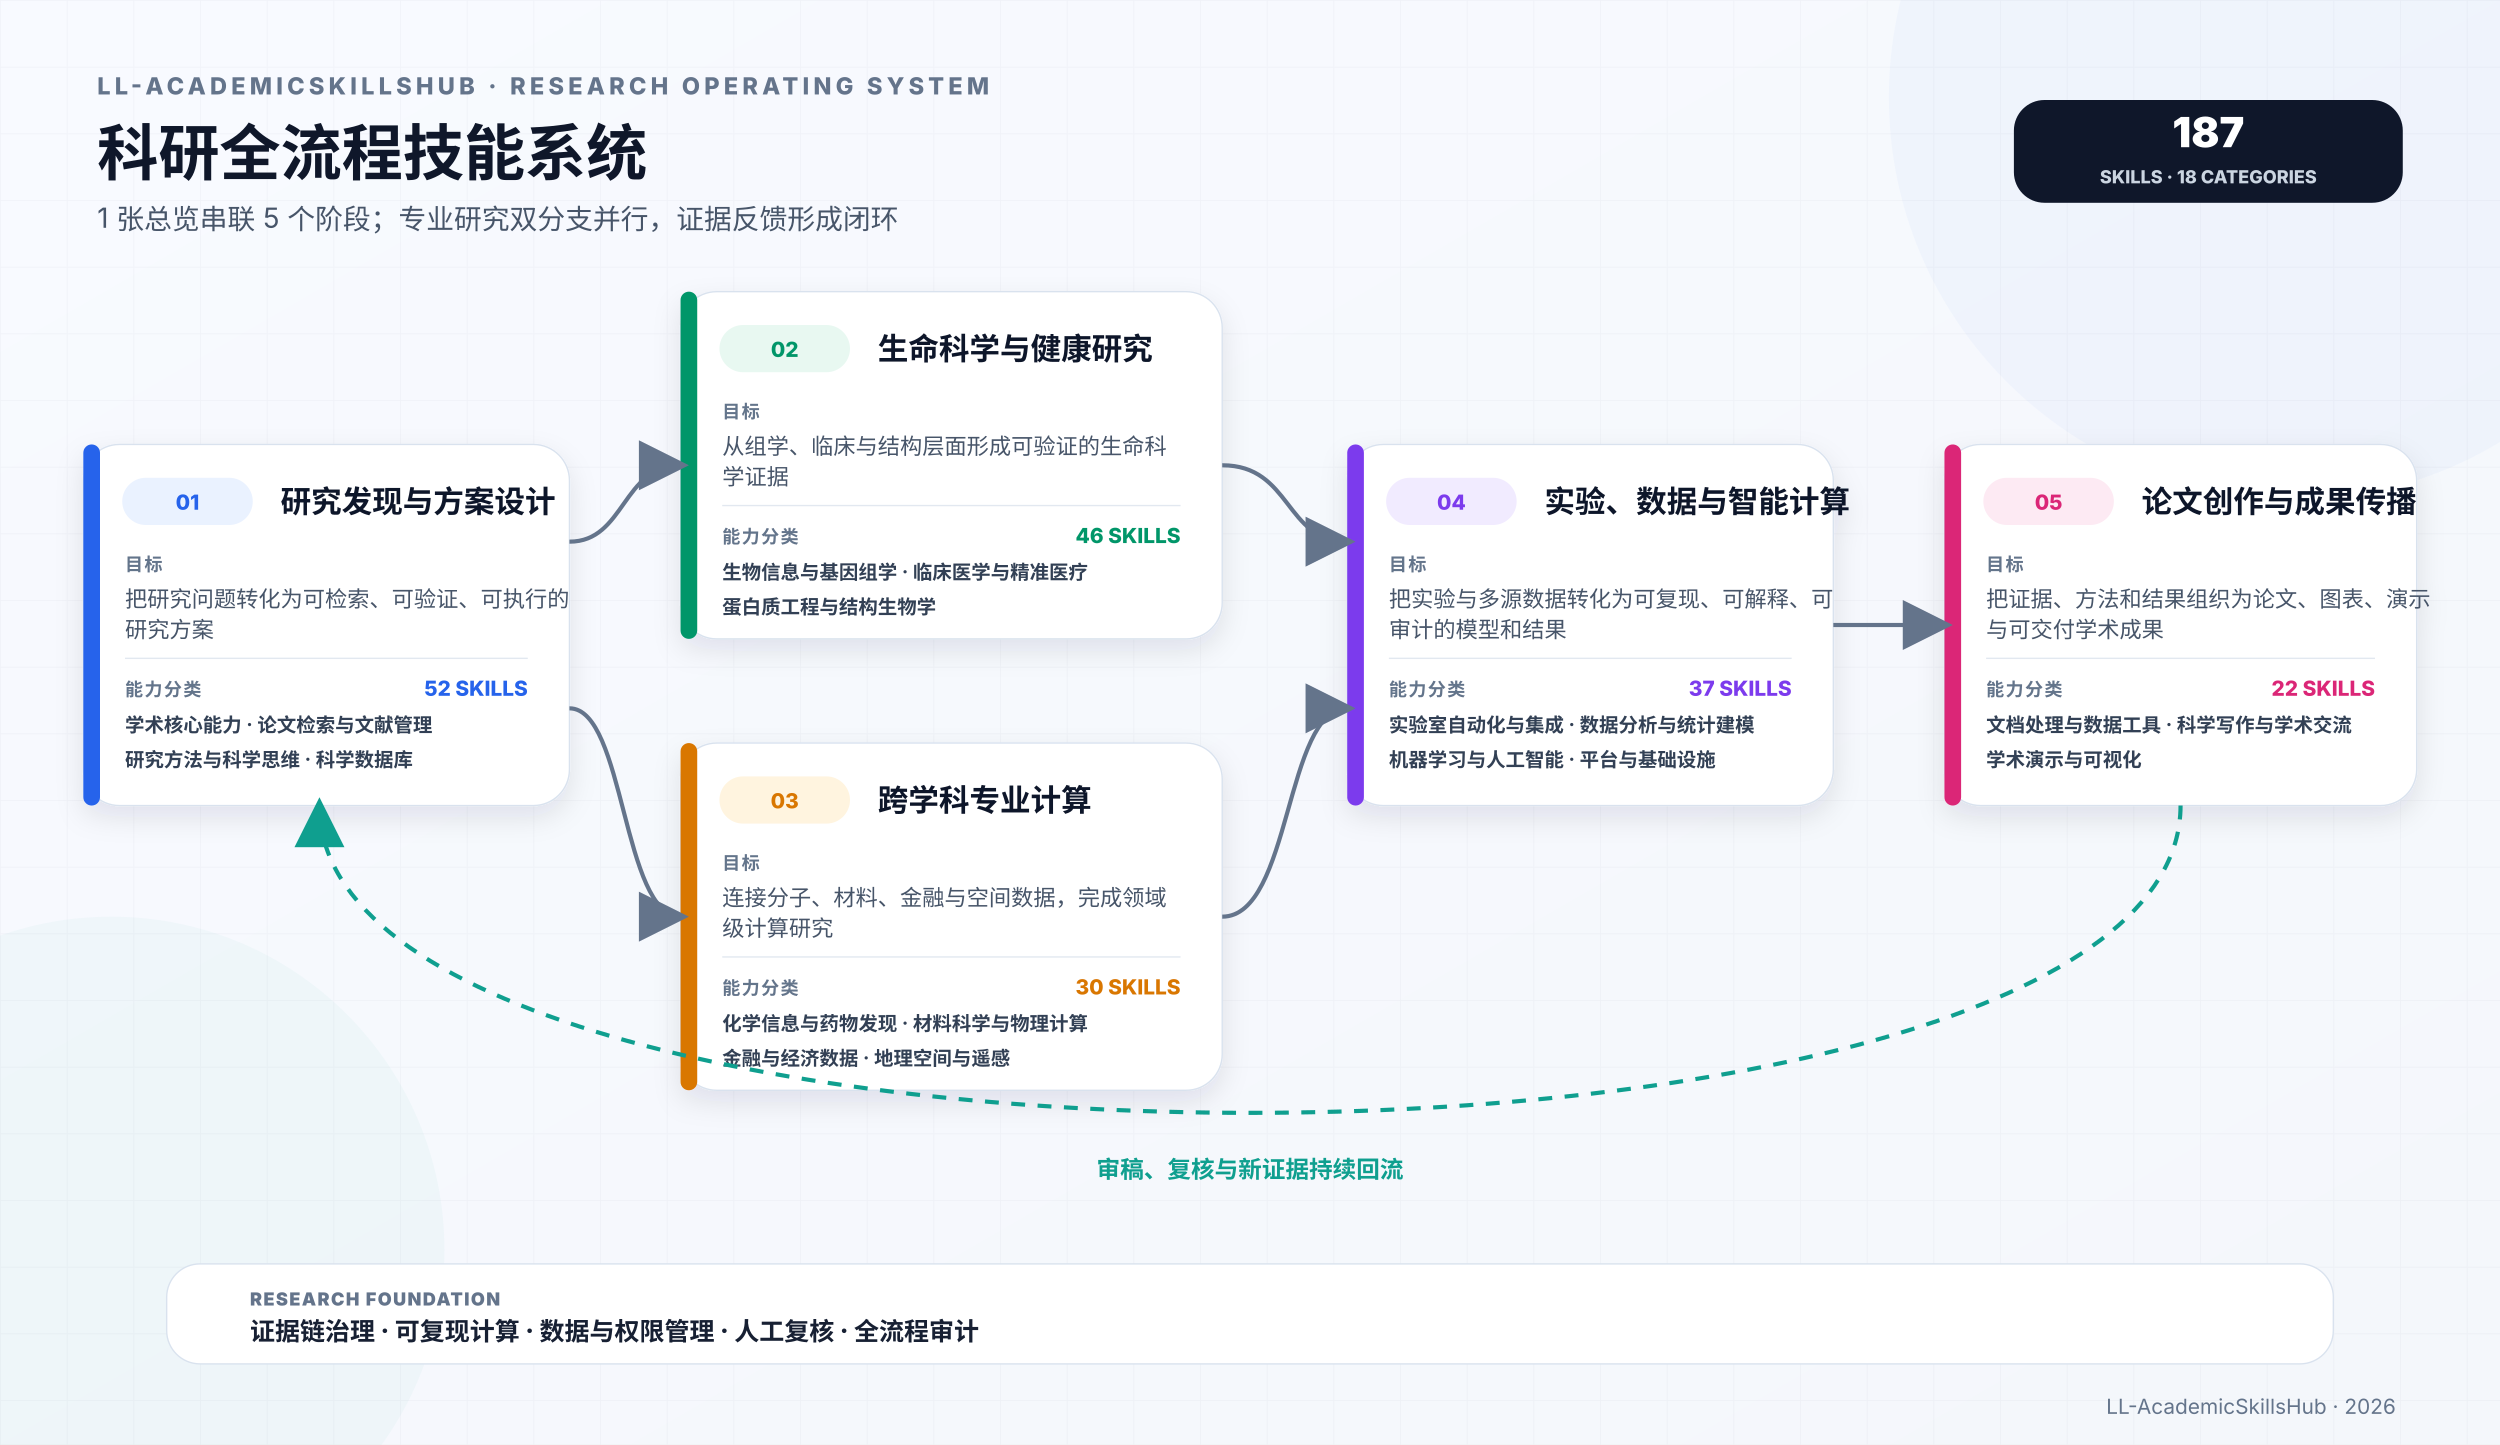
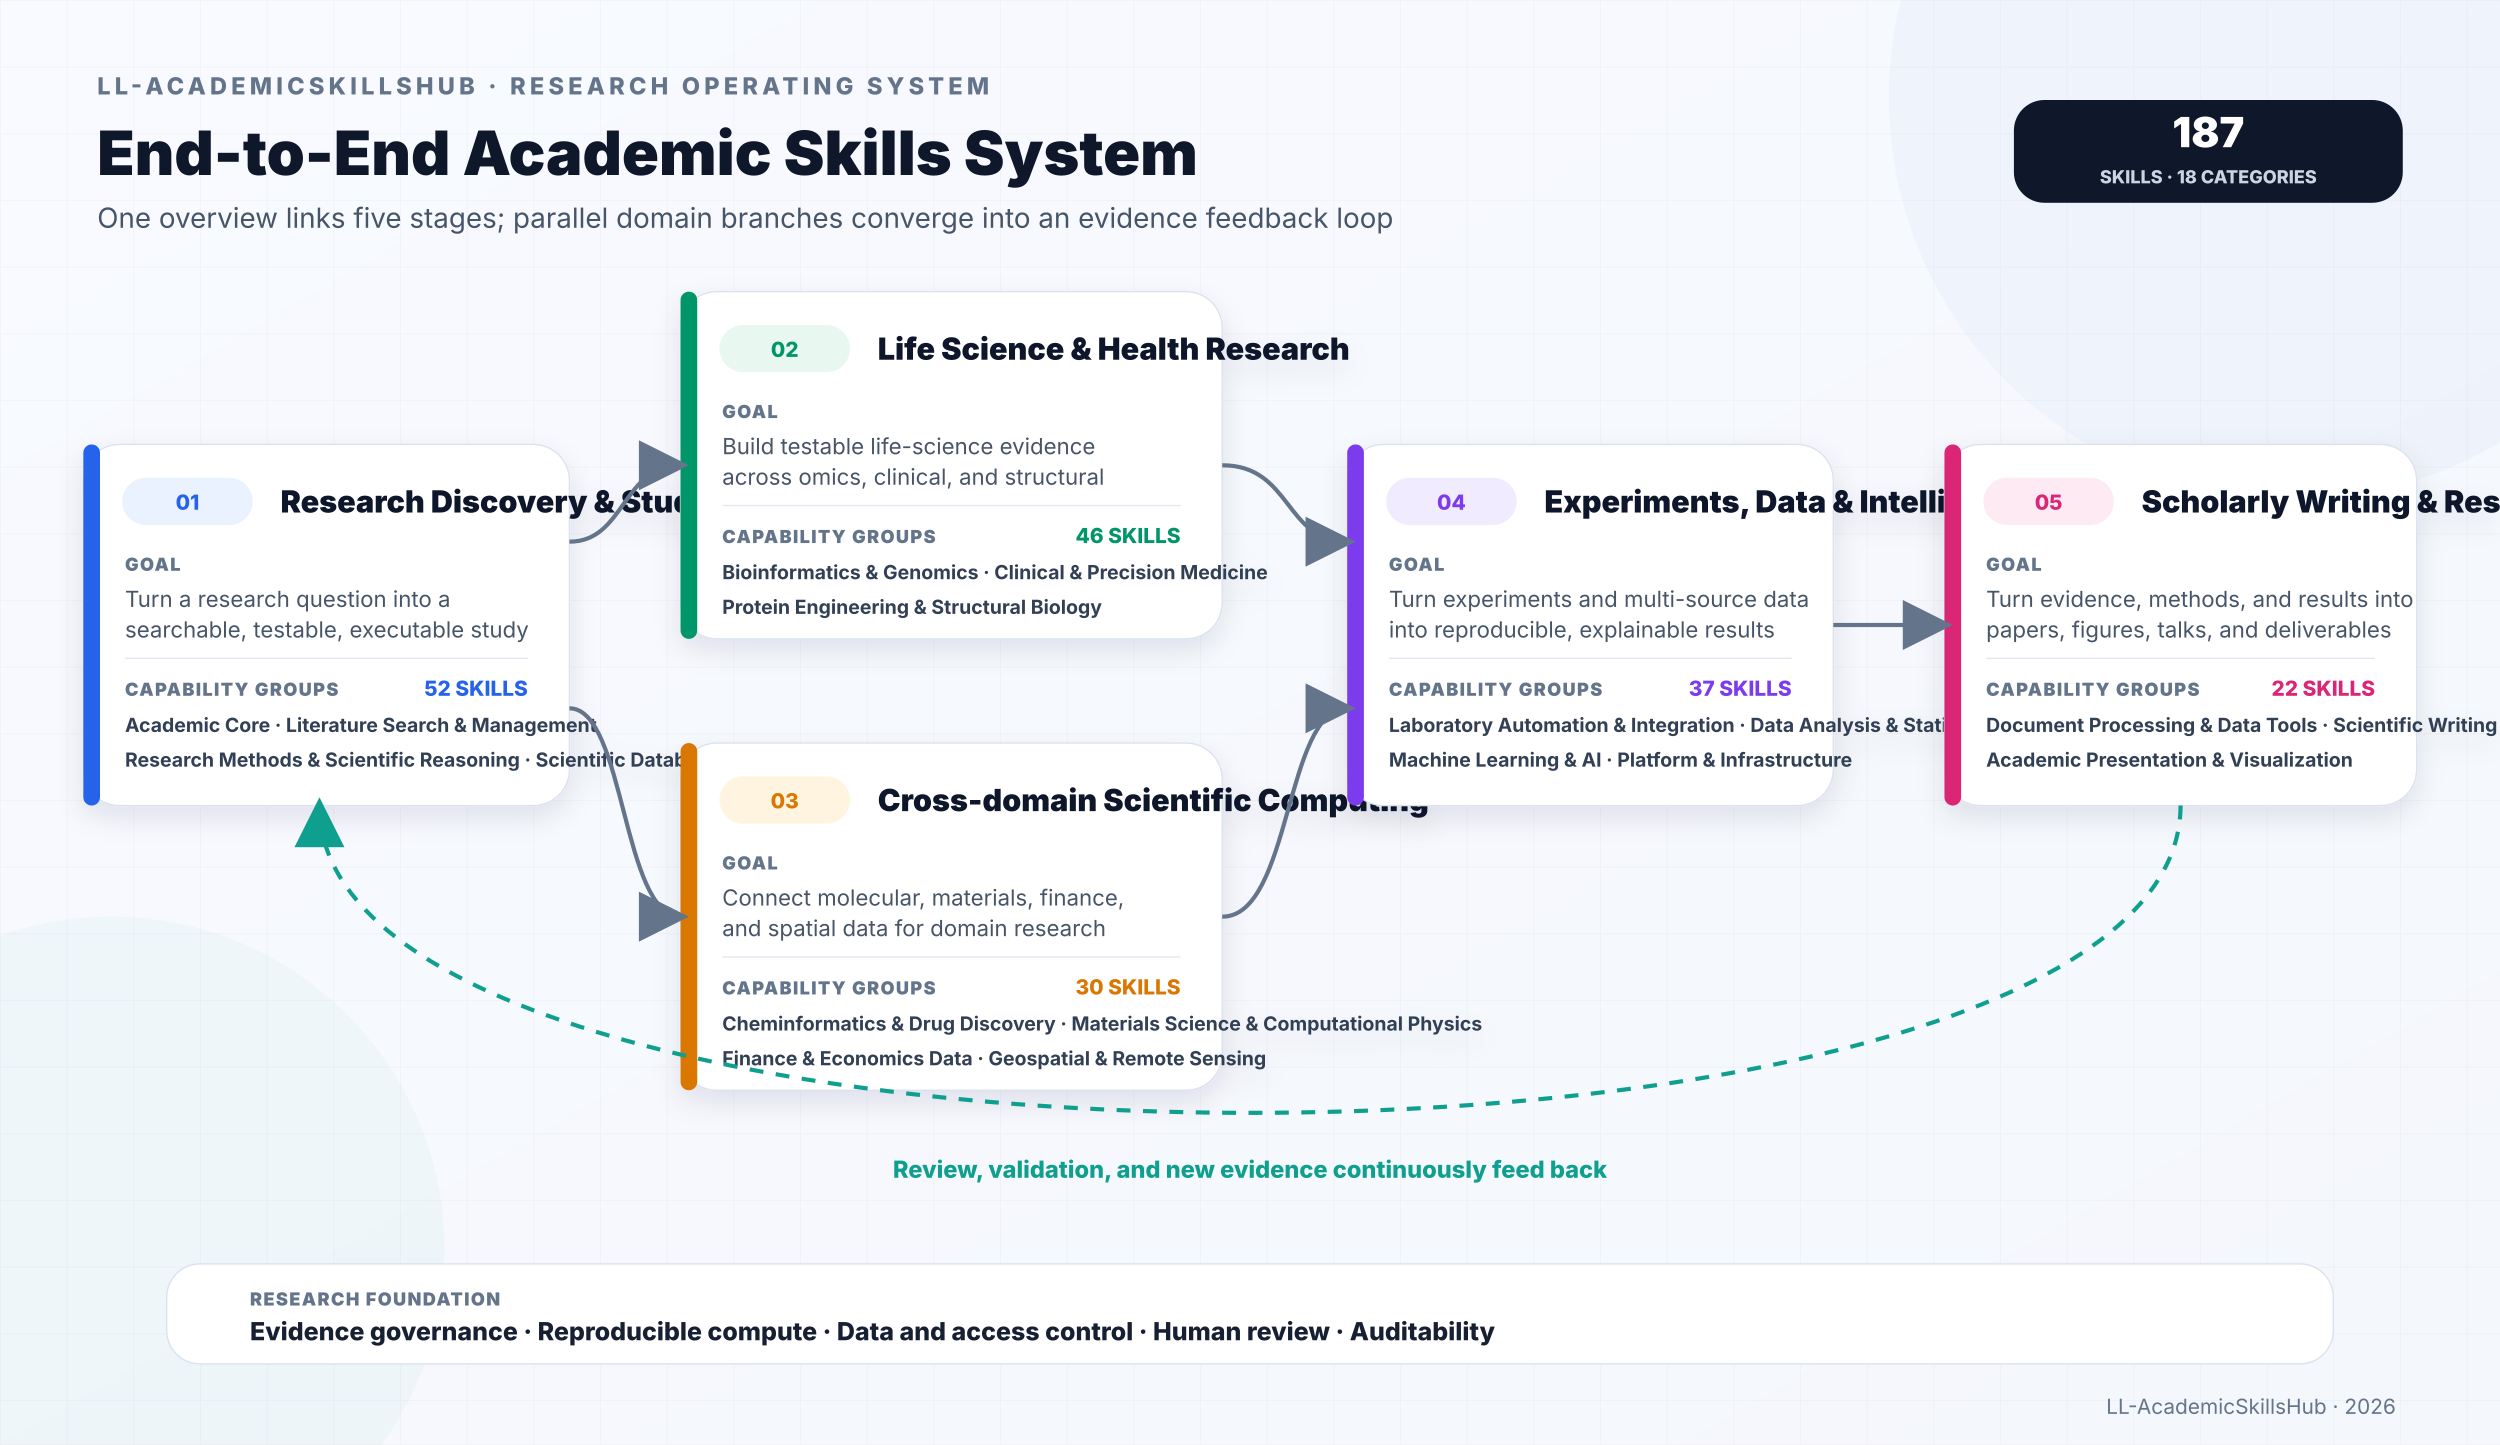
<svg xmlns="http://www.w3.org/2000/svg" width="1800" height="1040" viewBox="0 0 1800 1040" role="img" aria-labelledby="title desc">
  <defs>
    <linearGradient id="page" x1="0" y1="0" x2="1" y2="1">
      <stop offset="0" stop-color="#F8FAFF" />
      <stop offset="1" stop-color="#F4F7FB" />
    </linearGradient>
    <pattern id="grid" width="48" height="48" patternUnits="userSpaceOnUse">
      <path d="M48 0H0V48" fill="none" stroke="#0F172A" stroke-opacity=".035" />
    </pattern>
    <filter id="shadow" x="-20%" y="-20%" width="140%" height="150%">
      <feDropShadow dx="0" dy="8" stdDeviation="10" flood-color="#0F172A" flood-opacity=".10" />
    </filter>
    <marker id="arrow" markerWidth="12" markerHeight="12" refX="10" refY="6" orient="auto">
      <path d="M0 0L12 6L0 12Z" fill="#64748B" />
    </marker>
    <marker id="feedback" markerWidth="12" markerHeight="12" refX="10" refY="6" orient="auto">
      <path d="M0 0L12 6L0 12Z" fill="#0F9F8F" />
    </marker>
    <style>
    text { font-family: Inter, "Microsoft YaHei", "PingFang SC", "Noto Sans CJK SC", Arial, sans-serif; }
    .eyebrow { font-size: 17px; font-weight: 800; letter-spacing: 3px; fill: #64748B; }
    .page-title { font-size: 44px; font-weight: 900; fill: #0F172A; }
    .page-subtitle { font-size: 20px; fill: #475569; }
    .stage-title { font-size: 24px; font-weight: 900; fill: #0F172A; }
    .stage-goal { font-size: 16px; fill: #475569; }
    .count { font-size: 15px; font-weight: 800; }
    .category-title { font-size: 23px; font-weight: 900; fill: #0F172A; }
    .category-purpose { font-size: 16px; fill: #64748B; }
    .skill-title { font-size: 17px; font-weight: 700; fill: #172033; }
    .skill-id { font-size: 11px; font-weight: 600; fill: #64748B; letter-spacing: .25px; }
    .label { font-size: 13px; font-weight: 900; letter-spacing: 1px; fill: #64748B; }
    .flow-value { font-size: 18px; font-weight: 800; fill: #172033; }
    .footer { font-size: 15px; fill: #64748B; }
  </style>
  </defs>
  <rect width="1800" height="1040" fill="url(#page)" />
  <rect width="1800" height="1040" fill="url(#grid)" />
  <circle cx="1650" cy="70" r="290" fill="#2563EB" opacity=".035" />
  <circle cx="80" cy="900" r="240" fill="#0F9F8F" opacity=".035" />
  <text x="70" y="68" class="eyebrow">LL-ACADEMICSKILLSHUB · RESEARCH OPERATING SYSTEM</text>
-   <text x="70" y="126" class="page-title">科研全流程技能系统</text>
-   <text x="70" y="164" class="page-subtitle">1 张总览串联 5 个阶段；专业研究双分支并行，证据反馈形成闭环</text>
+   <text x="70" y="126" class="page-title">End-to-End Academic Skills System</text>
+   <text x="70" y="164" class="page-subtitle">One overview links five stages; parallel domain branches converge into an evidence feedback loop</text>
  <rect x="1450" y="72" width="280" height="74" rx="22" fill="#0F172A" />
  <text x="1590" y="106" text-anchor="middle" font-size="30" font-weight="900" fill="#FFFFFF">187</text>
  <text x="1590" y="132" text-anchor="middle" font-size="13" font-weight="800" fill="#CBD5E1">SKILLS · 18 CATEGORIES</text>
  <g filter="url(#shadow)">
    <rect x="60" y="320" width="350" height="260" rx="26" fill="#FFFFFF" stroke="#D9E2EE" />
    <rect x="60" y="320" width="12" height="260" rx="6" fill="#2563EB" />
    <rect x="88" y="344" width="94" height="34" rx="17" fill="#EAF2FF" />
    <text x="135" y="367" text-anchor="middle" class="count" fill="#2563EB">01</text>
-     <text x="202" y="369" font-size="22" font-weight="900" fill="#0F172A">研究发现与方案设计</text>
-     <text x="90" y="411" class="label">目标</text>
-     <text x="90" y="437" class="stage-goal">把研究问题转化为可检索、可验证、可执行的</text>
-     <text x="90" y="459" class="stage-goal">研究方案</text>
+     <text x="202" y="369" font-size="22" font-weight="900" fill="#0F172A">Research Discovery &amp; Study Design</text>
+     <text x="90" y="411" class="label">GOAL</text>
+     <text x="90" y="437" class="stage-goal">Turn a research question into a</text>
+     <text x="90" y="459" class="stage-goal">searchable, testable, executable study</text>
    <line x1="90" y1="474" x2="380" y2="474" stroke="#E2E8F0" />
-     <text x="90" y="501" class="label">能力分类</text>
+     <text x="90" y="501" class="label">CAPABILITY GROUPS</text>
    <text x="380" y="501" text-anchor="end" class="count" fill="#2563EB">52 SKILLS</text>
-     <text x="90" y="527" font-size="14" font-weight="700" fill="#334155">学术核心能力 · 论文检索与文献管理</text>
-     <text x="90" y="552" font-size="14" font-weight="700" fill="#334155">研究方法与科学思维 · 科学数据库</text>
+     <text x="90" y="527" font-size="14" font-weight="700" fill="#334155">Academic Core · Literature Search &amp; Management</text>
+     <text x="90" y="552" font-size="14" font-weight="700" fill="#334155">Research Methods &amp; Scientific Reasoning · Scientific Databases</text>
  </g>
  <g filter="url(#shadow)">
    <rect x="490" y="210" width="390" height="250" rx="26" fill="#FFFFFF" stroke="#D9E2EE" />
    <rect x="490" y="210" width="12" height="250" rx="6" fill="#059669" />
    <rect x="518" y="234" width="94" height="34" rx="17" fill="#E8F8F1" />
    <text x="565" y="257" text-anchor="middle" class="count" fill="#059669">02</text>
-     <text x="632" y="259" font-size="22" font-weight="900" fill="#0F172A">生命科学与健康研究</text>
-     <text x="520" y="301" class="label">目标</text>
-     <text x="520" y="327" class="stage-goal">从组学、临床与结构层面形成可验证的生命科</text>
-     <text x="520" y="349" class="stage-goal">学证据</text>
+     <text x="632" y="259" font-size="22" font-weight="900" fill="#0F172A">Life Science &amp; Health Research</text>
+     <text x="520" y="301" class="label">GOAL</text>
+     <text x="520" y="327" class="stage-goal">Build testable life-science evidence</text>
+     <text x="520" y="349" class="stage-goal">across omics, clinical, and structural</text>
    <line x1="520" y1="364" x2="850" y2="364" stroke="#E2E8F0" />
-     <text x="520" y="391" class="label">能力分类</text>
+     <text x="520" y="391" class="label">CAPABILITY GROUPS</text>
    <text x="850" y="391" text-anchor="end" class="count" fill="#059669">46 SKILLS</text>
-     <text x="520" y="417" font-size="14" font-weight="700" fill="#334155">生物信息与基因组学 · 临床医学与精准医疗</text>
-     <text x="520" y="442" font-size="14" font-weight="700" fill="#334155">蛋白质工程与结构生物学</text>
+     <text x="520" y="417" font-size="14" font-weight="700" fill="#334155">Bioinformatics &amp; Genomics · Clinical &amp; Precision Medicine</text>
+     <text x="520" y="442" font-size="14" font-weight="700" fill="#334155">Protein Engineering &amp; Structural Biology</text>
  </g>
  <g filter="url(#shadow)">
    <rect x="490" y="535" width="390" height="250" rx="26" fill="#FFFFFF" stroke="#D9E2EE" />
    <rect x="490" y="535" width="12" height="250" rx="6" fill="#D97706" />
    <rect x="518" y="559" width="94" height="34" rx="17" fill="#FFF4DF" />
    <text x="565" y="582" text-anchor="middle" class="count" fill="#D97706">03</text>
-     <text x="632" y="584" font-size="22" font-weight="900" fill="#0F172A">跨学科专业计算</text>
-     <text x="520" y="626" class="label">目标</text>
-     <text x="520" y="652" class="stage-goal">连接分子、材料、金融与空间数据，完成领域</text>
-     <text x="520" y="674" class="stage-goal">级计算研究</text>
+     <text x="632" y="584" font-size="22" font-weight="900" fill="#0F172A">Cross-domain Scientific Computing</text>
+     <text x="520" y="626" class="label">GOAL</text>
+     <text x="520" y="652" class="stage-goal">Connect molecular, materials, finance,</text>
+     <text x="520" y="674" class="stage-goal">and spatial data for domain research</text>
    <line x1="520" y1="689" x2="850" y2="689" stroke="#E2E8F0" />
-     <text x="520" y="716" class="label">能力分类</text>
+     <text x="520" y="716" class="label">CAPABILITY GROUPS</text>
    <text x="850" y="716" text-anchor="end" class="count" fill="#D97706">30 SKILLS</text>
-     <text x="520" y="742" font-size="14" font-weight="700" fill="#334155">化学信息与药物发现 · 材料科学与物理计算</text>
-     <text x="520" y="767" font-size="14" font-weight="700" fill="#334155">金融与经济数据 · 地理空间与遥感</text>
+     <text x="520" y="742" font-size="14" font-weight="700" fill="#334155">Cheminformatics &amp; Drug Discovery · Materials Science &amp; Computational Physics</text>
+     <text x="520" y="767" font-size="14" font-weight="700" fill="#334155">Finance &amp; Economics Data · Geospatial &amp; Remote Sensing</text>
  </g>
  <g filter="url(#shadow)">
    <rect x="970" y="320" width="350" height="260" rx="26" fill="#FFFFFF" stroke="#D9E2EE" />
    <rect x="970" y="320" width="12" height="260" rx="6" fill="#7C3AED" />
    <rect x="998" y="344" width="94" height="34" rx="17" fill="#F1EBFF" />
    <text x="1045" y="367" text-anchor="middle" class="count" fill="#7C3AED">04</text>
-     <text x="1112" y="369" font-size="22" font-weight="900" fill="#0F172A">实验、数据与智能计算</text>
-     <text x="1000" y="411" class="label">目标</text>
-     <text x="1000" y="437" class="stage-goal">把实验与多源数据转化为可复现、可解释、可</text>
-     <text x="1000" y="459" class="stage-goal">审计的模型和结果</text>
+     <text x="1112" y="369" font-size="22" font-weight="900" fill="#0F172A">Experiments, Data &amp; Intelligent Computing</text>
+     <text x="1000" y="411" class="label">GOAL</text>
+     <text x="1000" y="437" class="stage-goal">Turn experiments and multi-source data</text>
+     <text x="1000" y="459" class="stage-goal">into reproducible, explainable results</text>
    <line x1="1000" y1="474" x2="1290" y2="474" stroke="#E2E8F0" />
-     <text x="1000" y="501" class="label">能力分类</text>
+     <text x="1000" y="501" class="label">CAPABILITY GROUPS</text>
    <text x="1290" y="501" text-anchor="end" class="count" fill="#7C3AED">37 SKILLS</text>
-     <text x="1000" y="527" font-size="14" font-weight="700" fill="#334155">实验室自动化与集成 · 数据分析与统计建模</text>
-     <text x="1000" y="552" font-size="14" font-weight="700" fill="#334155">机器学习与人工智能 · 平台与基础设施</text>
+     <text x="1000" y="527" font-size="14" font-weight="700" fill="#334155">Laboratory Automation &amp; Integration · Data Analysis &amp; Statistical Modeling</text>
+     <text x="1000" y="552" font-size="14" font-weight="700" fill="#334155">Machine Learning &amp; AI · Platform &amp; Infrastructure</text>
  </g>
  <g filter="url(#shadow)">
    <rect x="1400" y="320" width="340" height="260" rx="26" fill="#FFFFFF" stroke="#D9E2EE" />
    <rect x="1400" y="320" width="12" height="260" rx="6" fill="#DB2777" />
    <rect x="1428" y="344" width="94" height="34" rx="17" fill="#FDEAF3" />
    <text x="1475" y="367" text-anchor="middle" class="count" fill="#DB2777">05</text>
-     <text x="1542" y="369" font-size="22" font-weight="900" fill="#0F172A">论文创作与成果传播</text>
-     <text x="1430" y="411" class="label">目标</text>
-     <text x="1430" y="437" class="stage-goal">把证据、方法和结果组织为论文、图表、演示</text>
-     <text x="1430" y="459" class="stage-goal">与可交付学术成果</text>
+     <text x="1542" y="369" font-size="22" font-weight="900" fill="#0F172A">Scholarly Writing &amp; Research Impact</text>
+     <text x="1430" y="411" class="label">GOAL</text>
+     <text x="1430" y="437" class="stage-goal">Turn evidence, methods, and results into</text>
+     <text x="1430" y="459" class="stage-goal">papers, figures, talks, and deliverables</text>
    <line x1="1430" y1="474" x2="1710" y2="474" stroke="#E2E8F0" />
-     <text x="1430" y="501" class="label">能力分类</text>
+     <text x="1430" y="501" class="label">CAPABILITY GROUPS</text>
    <text x="1710" y="501" text-anchor="end" class="count" fill="#DB2777">22 SKILLS</text>
-     <text x="1430" y="527" font-size="14" font-weight="700" fill="#334155">文档处理与数据工具 · 科学写作与学术交流</text>
-     <text x="1430" y="552" font-size="14" font-weight="700" fill="#334155">学术演示与可视化</text>
+     <text x="1430" y="527" font-size="14" font-weight="700" fill="#334155">Document Processing &amp; Data Tools · Scientific Writing &amp; Communication</text>
+     <text x="1430" y="552" font-size="14" font-weight="700" fill="#334155">Academic Presentation &amp; Visualization</text>
  </g>
  <path d="M410 390 C450 390 448 335 490 335" fill="none" stroke="#64748B" stroke-width="3" marker-end="url(#arrow)" />
  <path d="M410 510 C450 510 448 660 490 660" fill="none" stroke="#64748B" stroke-width="3" marker-end="url(#arrow)" />
  <path d="M880 335 C930 335 925 390 970 390" fill="none" stroke="#64748B" stroke-width="3" marker-end="url(#arrow)" />
  <path d="M880 660 C930 660 925 510 970 510" fill="none" stroke="#64748B" stroke-width="3" marker-end="url(#arrow)" />
  <path d="M1320 450 H1400" fill="none" stroke="#64748B" stroke-width="3" marker-end="url(#arrow)" />
  <path d="M1570 580 C1570 875 230 875 230 580" fill="none" stroke="#0F9F8F" stroke-width="3" stroke-dasharray="10 9" marker-end="url(#feedback)" />
-   <text x="900" y="848" text-anchor="middle" font-size="17" font-weight="800" fill="#0F9F8F">审稿、复核与新证据持续回流</text>
+   <text x="900" y="848" text-anchor="middle" font-size="17" font-weight="800" fill="#0F9F8F">Review, validation, and new evidence continuously feed back</text>
  <rect x="120" y="910" width="1560" height="72" rx="24" fill="#FFFFFF" stroke="#D9E2EE" />
  <text x="180" y="940" class="label">RESEARCH FOUNDATION</text>
-   <text x="180" y="965" font-size="18" font-weight="800" fill="#172033">证据链治理  ·  可复现计算  ·  数据与权限管理  ·  人工复核  ·  全流程审计</text>
+   <text x="180" y="965" font-size="18" font-weight="800" fill="#172033">Evidence governance  ·  Reproducible compute  ·  Data and access control  ·  Human review  ·  Auditability</text>
  <text x="1725" y="1018" text-anchor="end" class="footer">LL-AcademicSkillsHub · 2026</text>
</svg>
